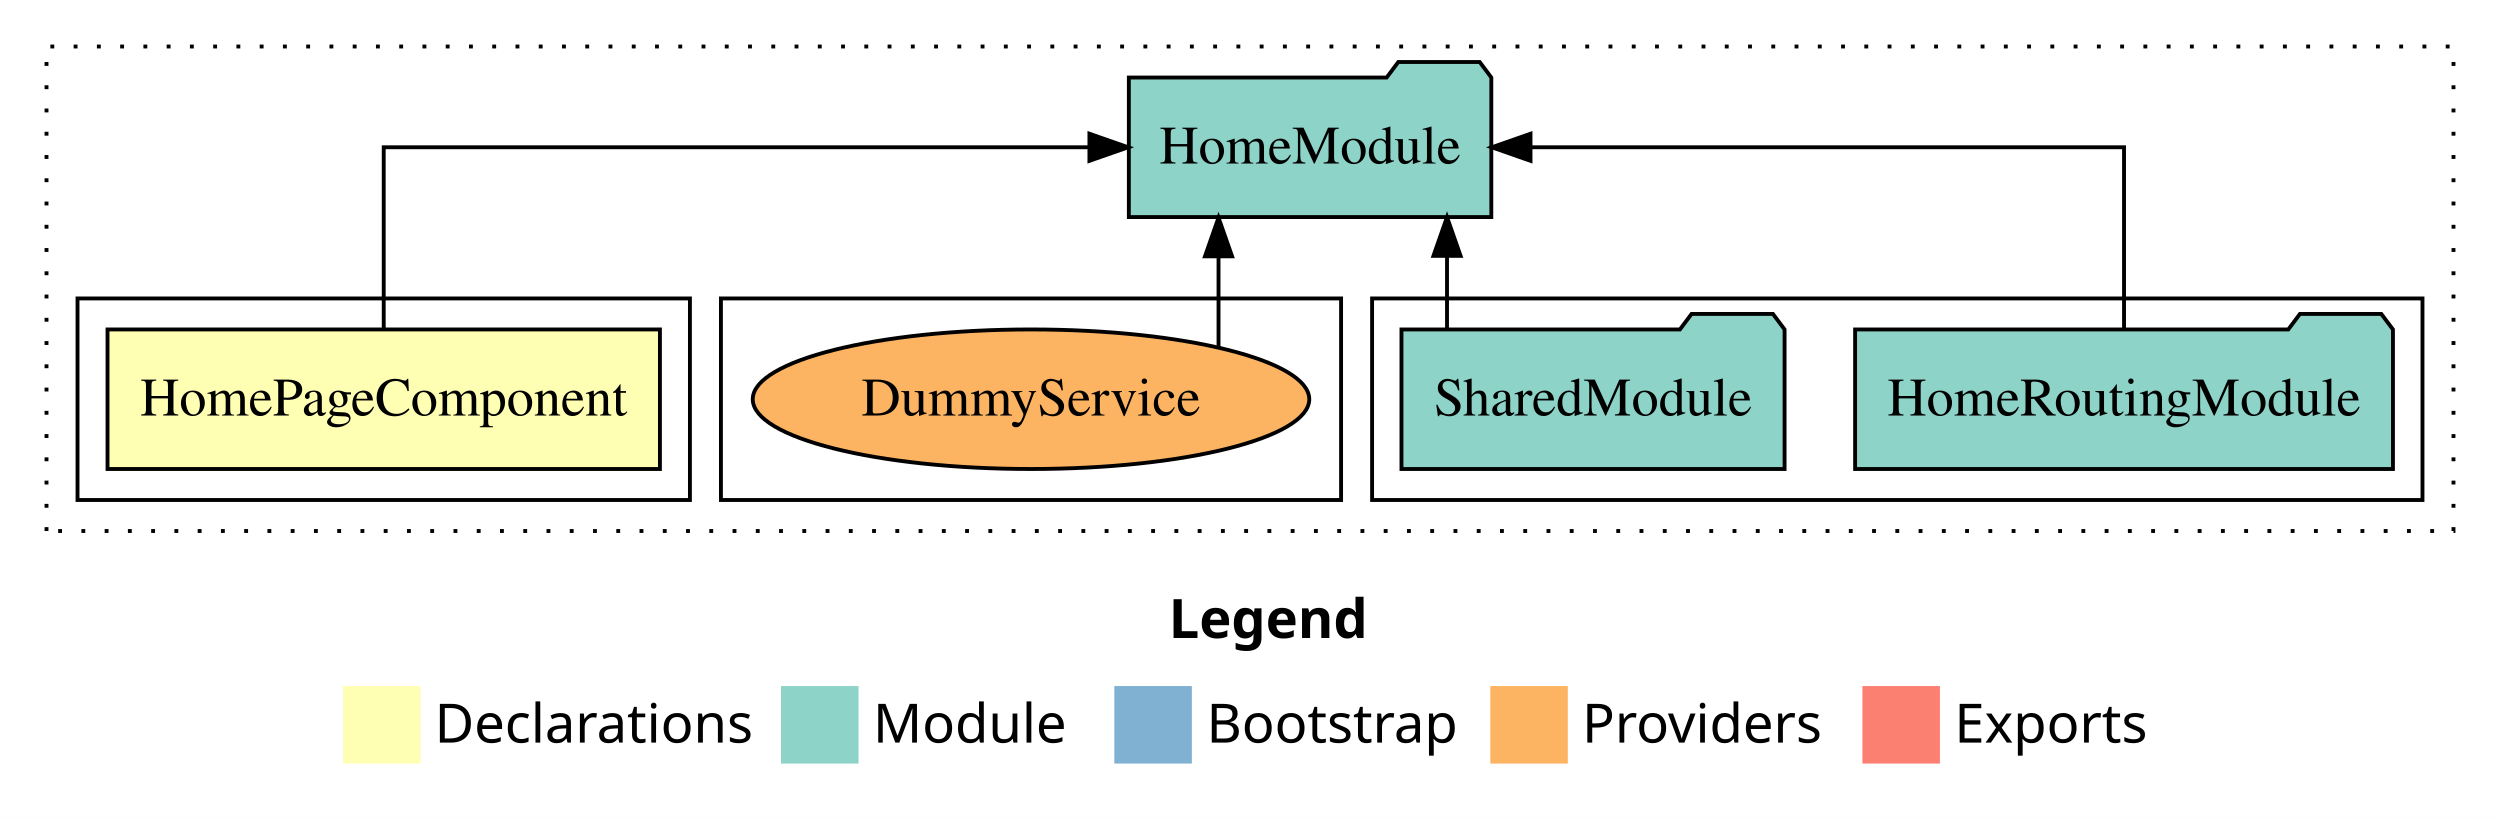
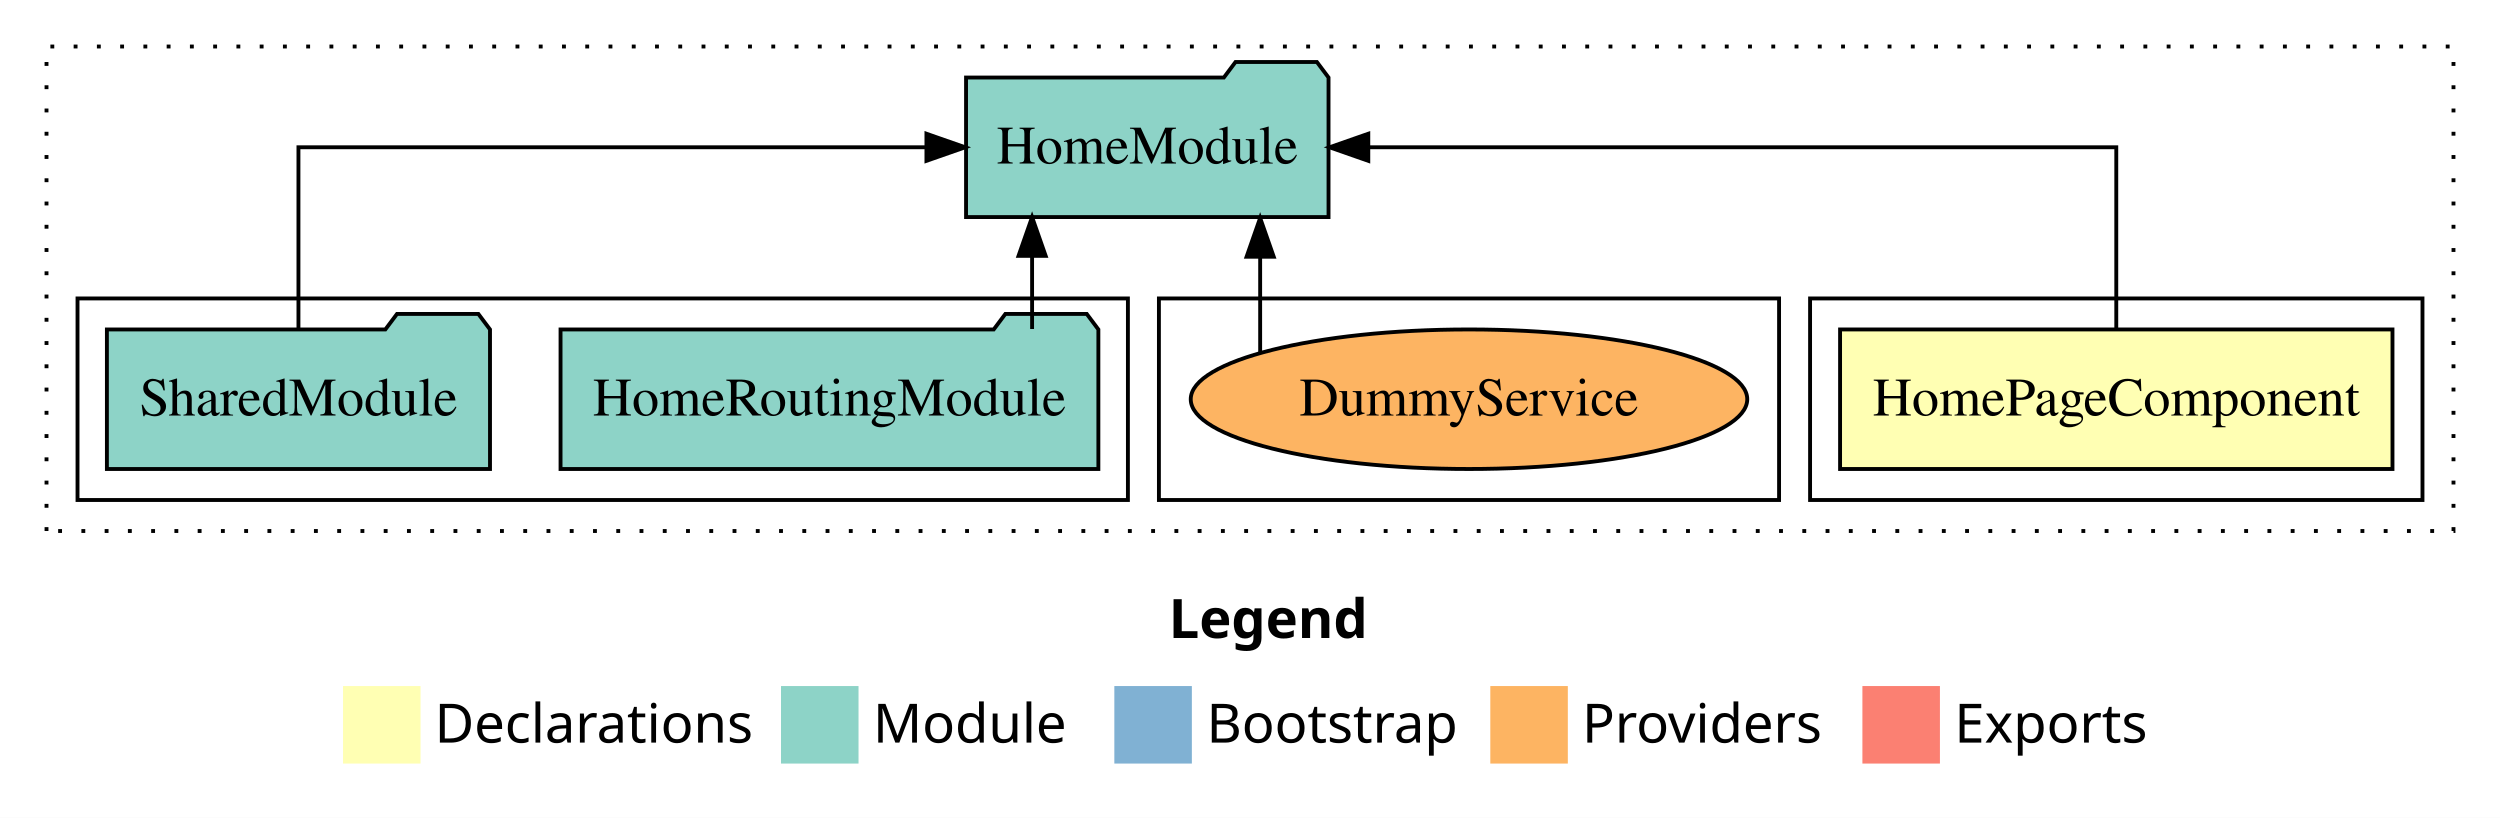
<svg xmlns="http://www.w3.org/2000/svg" width="645pt" height="211pt" viewBox="0.00 0.00 645.00 211.00">
  <g id="graph0" class="graph" transform="scale(1 1) rotate(0) translate(4 207)">
    <polygon fill="white" stroke="transparent" points="-4,4 -4,-207 641,-207 641,4 -4,4" />
    <text text-anchor="start" x="297.51" y="-42.4" font-family="sans-serif" font-weight="bold" font-size="14.00">Legend</text>
    <polygon fill="#ffffb3" stroke="transparent" points="84.5,-10 84.5,-30 104.5,-30 104.5,-10 84.5,-10" />
    <text text-anchor="start" x="108.13" y="-15.4" font-family="sans-serif" font-size="14.00">  Declarations</text>
    <polygon fill="#8dd3c7" stroke="transparent" points="197.5,-10 197.5,-30 217.5,-30 217.5,-10 197.5,-10" />
    <text text-anchor="start" x="221.23" y="-15.4" font-family="sans-serif" font-size="14.00">  Module</text>
    <polygon fill="#80b1d3" stroke="transparent" points="283.5,-10 283.5,-30 303.5,-30 303.5,-10 283.5,-10" />
    <text text-anchor="start" x="307.28" y="-15.4" font-family="sans-serif" font-size="14.00">  Bootstrap</text>
    <polygon fill="#fdb462" stroke="transparent" points="380.5,-10 380.5,-30 400.5,-30 400.5,-10 380.5,-10" />
    <text text-anchor="start" x="404.17" y="-15.4" font-family="sans-serif" font-size="14.00">  Providers</text>
    <polygon fill="#fb8072" stroke="transparent" points="476.5,-10 476.5,-30 496.5,-30 496.5,-10 476.5,-10" />
    <text text-anchor="start" x="500.23" y="-15.4" font-family="sans-serif" font-size="14.00">  Exports</text>
    <g id="clust1" class="cluster">
      <polygon fill="none" stroke="black" stroke-dasharray="1,5" points="8,-70 8,-195 629,-195 629,-70 8,-70" />
    </g>
-     <g id="clust4" class="cluster">
-       <polygon fill="none" stroke="black" points="350,-78 350,-130 621,-130 621,-78 350,-78" />
+     <g id="clust2" class="cluster">
+       <polygon fill="none" stroke="black" points="463,-78 463,-130 621,-130 621,-78 463,-78" />
    </g>
    <g id="clust7" class="cluster">
-       <polygon fill="none" stroke="black" points="182,-78 182,-130 342,-130 342,-78 182,-78" />
+       <polygon fill="none" stroke="black" points="295,-78 295,-130 455,-130 455,-78 295,-78" />
    </g>
-     <g id="clust2" class="cluster">
-       <polygon fill="none" stroke="black" points="16,-78 16,-130 174,-130 174,-78 16,-78" />
+     <g id="clust4" class="cluster">
+       <polygon fill="none" stroke="black" points="16,-78 16,-130 287,-130 287,-78 16,-78" />
    </g>
    <g id="node1" class="node">
-       <polygon fill="#ffffb3" stroke="black" points="166.26,-122 23.74,-122 23.74,-86 166.26,-86 166.26,-122" />
-       <text text-anchor="middle" x="95" y="-99.8" font-family="Times,serif" font-size="14.00">HomePageComponent</text>
+       <polygon fill="#ffffb3" stroke="black" points="613.26,-122 470.74,-122 470.74,-86 613.26,-86 613.26,-122" />
+       <text text-anchor="middle" x="542" y="-99.8" font-family="Times,serif" font-size="14.00">HomePageComponent</text>
    </g>
    <g id="node2" class="node">
-       <polygon fill="#8dd3c7" stroke="black" points="380.76,-187 377.76,-191 356.76,-191 353.76,-187 287.24,-187 287.24,-151 380.76,-151 380.76,-187" />
-       <text text-anchor="middle" x="334" y="-164.8" font-family="Times,serif" font-size="14.00">HomeModule</text>
+       <polygon fill="#8dd3c7" stroke="black" points="338.76,-187 335.76,-191 314.76,-191 311.76,-187 245.24,-187 245.24,-151 338.76,-151 338.76,-187" />
+       <text text-anchor="middle" x="292" y="-164.8" font-family="Times,serif" font-size="14.00">HomeModule</text>
    </g>
    <g id="edge1" class="edge">
-       <path fill="none" stroke="black" d="M95,-122.11C95,-141.34 95,-169 95,-169 95,-169 277.07,-169 277.07,-169" />
-       <polygon fill="black" stroke="black" points="277.07,-172.5 287.07,-169 277.07,-165.5 277.07,-172.5" />
+       <path fill="none" stroke="black" d="M542,-122.11C542,-141.34 542,-169 542,-169 542,-169 349.02,-169 349.02,-169" />
+       <polygon fill="black" stroke="black" points="349.02,-165.5 339.02,-169 349.02,-172.5 349.02,-165.5" />
    </g>
    <g id="node3" class="node">
-       <polygon fill="#8dd3c7" stroke="black" points="613.38,-122 610.38,-126 589.38,-126 586.38,-122 474.62,-122 474.62,-86 613.38,-86 613.38,-122" />
-       <text text-anchor="middle" x="544" y="-99.8" font-family="Times,serif" font-size="14.00">HomeRoutingModule</text>
+       <polygon fill="#8dd3c7" stroke="black" points="279.38,-122 276.38,-126 255.38,-126 252.38,-122 140.62,-122 140.62,-86 279.38,-86 279.38,-122" />
+       <text text-anchor="middle" x="210" y="-99.8" font-family="Times,serif" font-size="14.00">HomeRoutingModule</text>
    </g>
    <g id="edge2" class="edge">
-       <path fill="none" stroke="black" d="M544,-122.11C544,-141.34 544,-169 544,-169 544,-169 390.87,-169 390.87,-169" />
-       <polygon fill="black" stroke="black" points="390.87,-165.5 380.87,-169 390.87,-172.5 390.87,-165.5" />
+       <path fill="none" stroke="black" d="M262.28,-122.11C262.28,-122.11 262.28,-140.99 262.28,-140.99" />
+       <polygon fill="black" stroke="black" points="258.78,-140.99 262.28,-150.99 265.78,-140.99 258.78,-140.99" />
    </g>
    <g id="node4" class="node">
-       <polygon fill="#8dd3c7" stroke="black" points="456.42,-122 453.42,-126 432.42,-126 429.42,-122 357.58,-122 357.58,-86 456.42,-86 456.42,-122" />
-       <text text-anchor="middle" x="407" y="-99.8" font-family="Times,serif" font-size="14.00">SharedModule</text>
+       <polygon fill="#8dd3c7" stroke="black" points="122.42,-122 119.42,-126 98.42,-126 95.42,-122 23.58,-122 23.58,-86 122.42,-86 122.42,-122" />
+       <text text-anchor="middle" x="73" y="-99.8" font-family="Times,serif" font-size="14.00">SharedModule</text>
    </g>
    <g id="edge3" class="edge">
-       <path fill="none" stroke="black" d="M369.33,-122.11C369.33,-122.11 369.33,-140.99 369.33,-140.99" />
-       <polygon fill="black" stroke="black" points="365.83,-140.99 369.33,-150.99 372.83,-140.99 365.83,-140.99" />
+       <path fill="none" stroke="black" d="M73,-122.11C73,-141.34 73,-169 73,-169 73,-169 235.02,-169 235.02,-169" />
+       <polygon fill="black" stroke="black" points="235.02,-172.5 245.02,-169 235.02,-165.5 235.02,-172.5" />
    </g>
    <g id="node5" class="node">
-       <ellipse fill="#fdb462" stroke="black" cx="262" cy="-104" rx="71.79" ry="18" />
-       <text text-anchor="middle" x="262" y="-99.8" font-family="Times,serif" font-size="14.00">DummyService</text>
+       <ellipse fill="#fdb462" stroke="black" cx="375" cy="-104" rx="71.79" ry="18" />
+       <text text-anchor="middle" x="375" y="-99.8" font-family="Times,serif" font-size="14.00">DummyService</text>
    </g>
    <g id="edge4" class="edge">
-       <path fill="none" stroke="black" d="M310.38,-117.47C310.38,-117.47 310.38,-140.86 310.38,-140.86" />
-       <polygon fill="black" stroke="black" points="306.88,-140.86 310.38,-150.86 313.88,-140.86 306.88,-140.86" />
+       <path fill="none" stroke="black" d="M321.12,-115.92C321.12,-115.92 321.12,-140.77 321.12,-140.77" />
+       <polygon fill="black" stroke="black" points="317.62,-140.77 321.12,-150.77 324.62,-140.77 317.62,-140.77" />
    </g>
  </g>
</svg>
